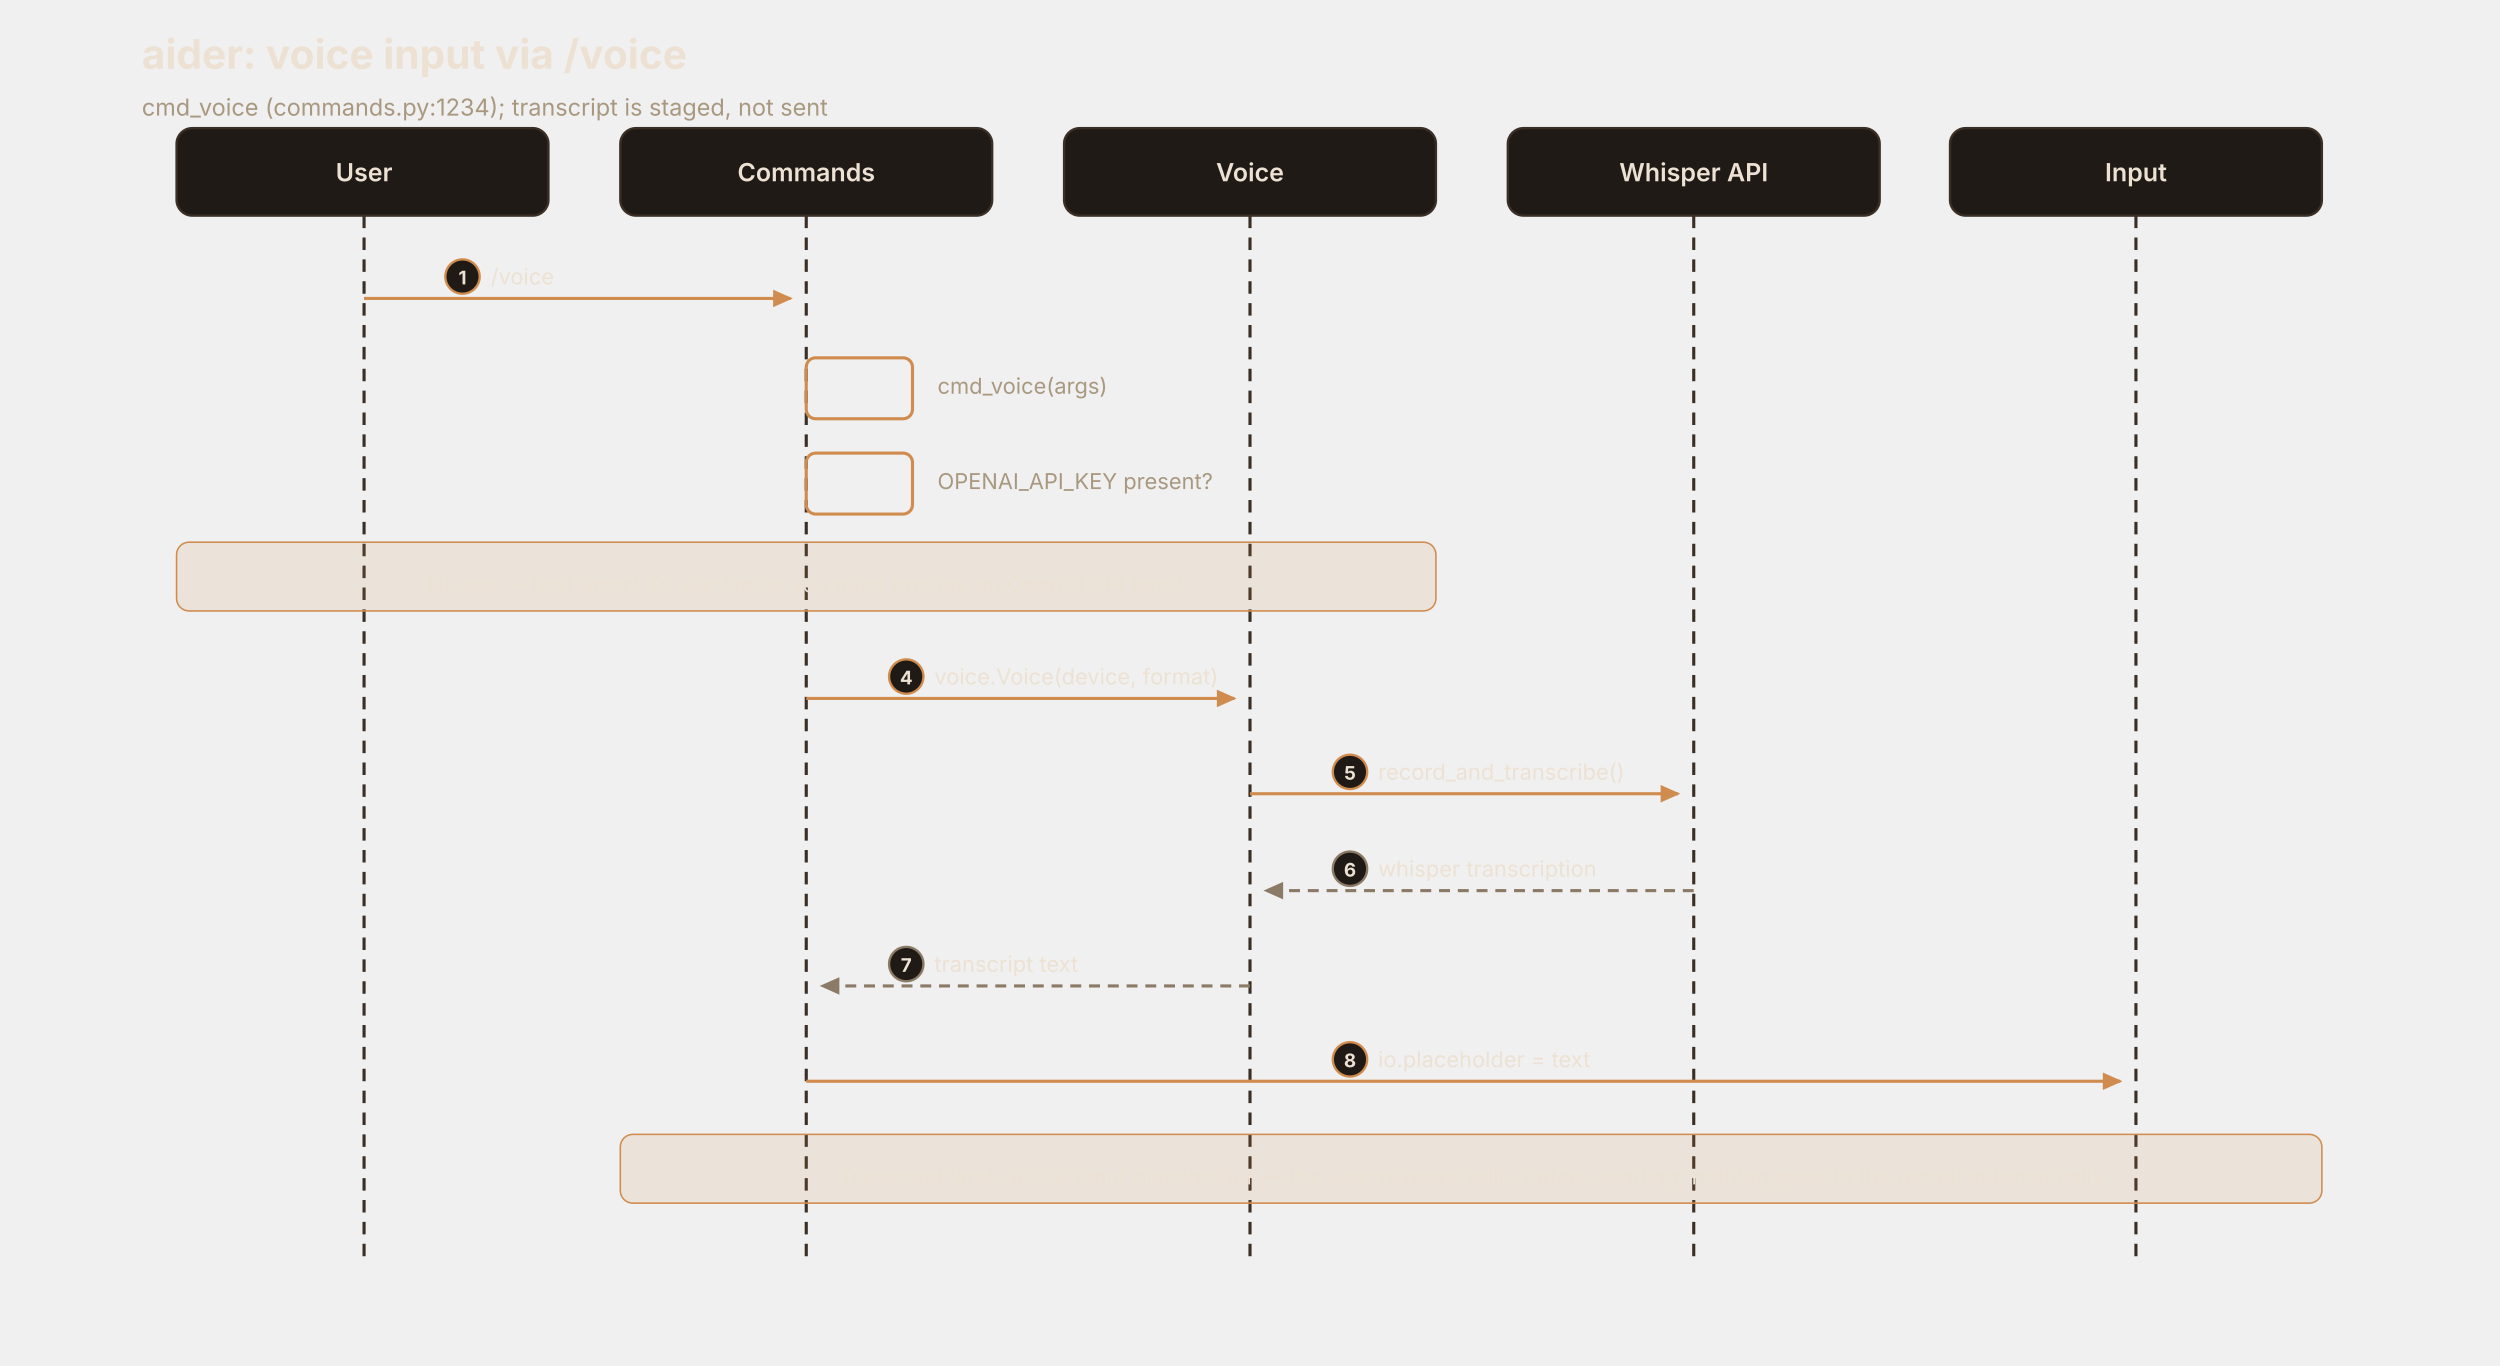
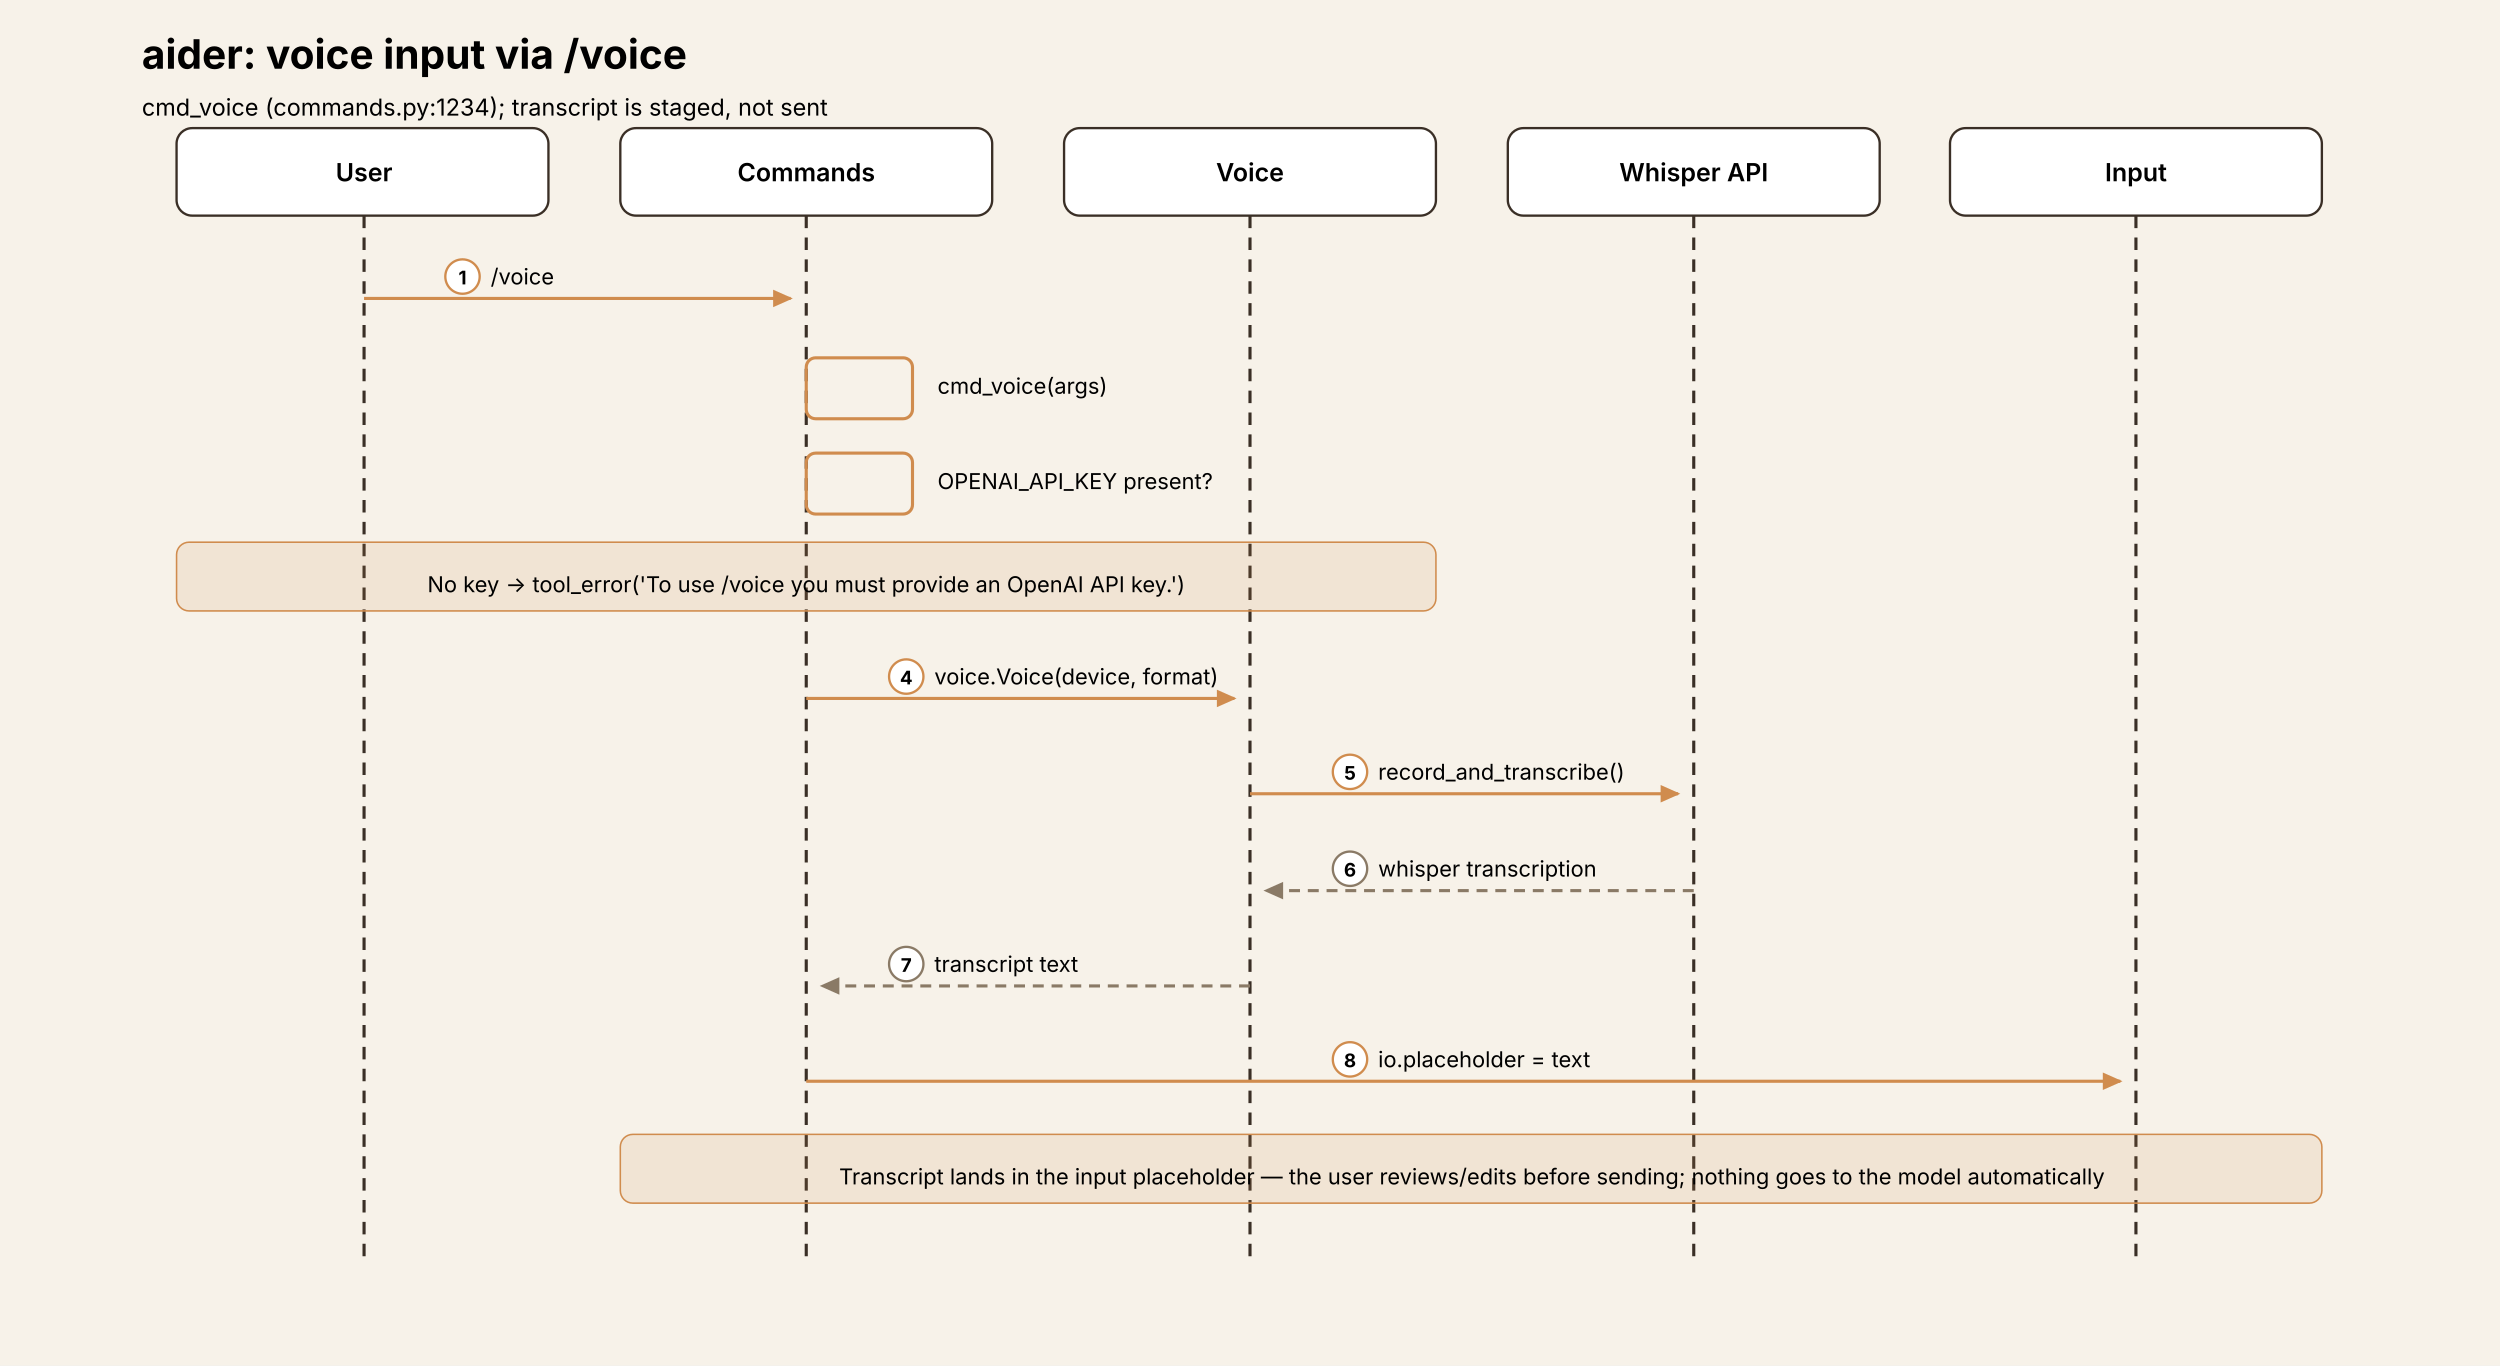
<svg xmlns="http://www.w3.org/2000/svg" viewBox="0 0 1600 874" width="1600" font-family="system-ui, -apple-system, sans-serif">
  <defs>
    <marker id="arrc" viewBox="0 0 10 10" refX="8" refY="5" markerWidth="7" markerHeight="7" orient="auto-start-reverse">
      <path d="M 0 1 L 9 5 L 0 9 z" fill="#d08c4e" />
    </marker>
    <marker id="arrr" viewBox="0 0 10 10" refX="8" refY="5" markerWidth="7" markerHeight="7" orient="auto-start-reverse">
      <path d="M 0 1 L 9 5 L 0 9 z" fill="#8a7a66" />
    </marker>
  </defs>
-   <text x="90.78" y="44" font-size="26" font-weight="700" fill="#ece1d3">aider: voice input via /voice</text>
-   <text x="90.78" y="74" font-size="15" fill="#a89880">cmd_voice (commands.py:1234); transcript is staged, not sent</text>
+   <rect x="0" y="0" width="1600" height="874" fill="#f7f2e9" />
+   <text x="90.78" y="44" font-size="26" font-weight="700" fill="#000000">aider: voice input via /voice</text>
+   <text x="90.78" y="74" font-size="15" fill="#000000">cmd_voice (commands.py:1234); transcript is staged, not sent</text>
  <line x1="233" y1="110" x2="233" y2="806" stroke="#3a2f26" stroke-width="2" stroke-dasharray="8 6" />
-   <rect x="113" y="82" width="238" height="56" rx="10" fill="#1f1a15" stroke="#3a2f26" stroke-width="1.5" />
-   <text x="233" y="116" text-anchor="middle" font-size="16" font-weight="600" fill="#ece1d3">User</text>
+   <rect x="113" y="82" width="238" height="56" rx="10" fill="#ffffff" stroke="#3a2f26" stroke-width="1.5" />
+   <text x="233" y="116" text-anchor="middle" font-size="16" font-weight="600" fill="#000000">User</text>
  <line x1="516" y1="110" x2="516" y2="806" stroke="#3a2f26" stroke-width="2" stroke-dasharray="8 6" />
-   <rect x="397" y="82" width="238" height="56" rx="10" fill="#1f1a15" stroke="#3a2f26" stroke-width="1.5" />
-   <text x="516" y="116" text-anchor="middle" font-size="16" font-weight="600" fill="#ece1d3">Commands</text>
+   <rect x="397" y="82" width="238" height="56" rx="10" fill="#ffffff" stroke="#3a2f26" stroke-width="1.5" />
+   <text x="516" y="116" text-anchor="middle" font-size="16" font-weight="600" fill="#000000">Commands</text>
  <line x1="800" y1="110" x2="800" y2="806" stroke="#3a2f26" stroke-width="2" stroke-dasharray="8 6" />
-   <rect x="681" y="82" width="238" height="56" rx="10" fill="#1f1a15" stroke="#3a2f26" stroke-width="1.5" />
-   <text x="800" y="116" text-anchor="middle" font-size="16" font-weight="600" fill="#ece1d3">Voice</text>
+   <rect x="681" y="82" width="238" height="56" rx="10" fill="#ffffff" stroke="#3a2f26" stroke-width="1.5" />
+   <text x="800" y="116" text-anchor="middle" font-size="16" font-weight="600" fill="#000000">Voice</text>
  <line x1="1084" y1="110" x2="1084" y2="806" stroke="#3a2f26" stroke-width="2" stroke-dasharray="8 6" />
-   <rect x="965" y="82" width="238" height="56" rx="10" fill="#1f1a15" stroke="#3a2f26" stroke-width="1.5" />
-   <text x="1084" y="116" text-anchor="middle" font-size="16" font-weight="600" fill="#ece1d3">Whisper API</text>
+   <rect x="965" y="82" width="238" height="56" rx="10" fill="#ffffff" stroke="#3a2f26" stroke-width="1.5" />
+   <text x="1084" y="116" text-anchor="middle" font-size="16" font-weight="600" fill="#000000">Whisper API</text>
  <line x1="1367" y1="110" x2="1367" y2="806" stroke="#3a2f26" stroke-width="2" stroke-dasharray="8 6" />
-   <rect x="1248" y="82" width="238" height="56" rx="10" fill="#1f1a15" stroke="#3a2f26" stroke-width="1.5" />
-   <text x="1367" y="116" text-anchor="middle" font-size="16" font-weight="600" fill="#ece1d3">Input</text>
+   <rect x="1248" y="82" width="238" height="56" rx="10" fill="#ffffff" stroke="#3a2f26" stroke-width="1.5" />
+   <text x="1367" y="116" text-anchor="middle" font-size="16" font-weight="600" fill="#000000">Input</text>
  <line x1="233" y1="191" x2="506" y2="191" stroke="#d08c4e" stroke-width="2" marker-end="url(#arrc)" />
-   <circle cx="296" cy="177" r="11" fill="#1f1a15" stroke="#d08c4e" stroke-width="1.5" />
-   <text x="296" y="182" text-anchor="middle" font-size="12" font-weight="700" fill="#ece1d3">1</text>
-   <text x="314" y="182" font-size="14" fill="#ece1d3">/voice</text>
+   <circle cx="296" cy="177" r="11" fill="#ffffff" stroke="#d08c4e" stroke-width="1.5" />
+   <text x="296" y="182" text-anchor="middle" font-size="12" font-weight="700" fill="#000000">1</text>
+   <text x="314" y="182" font-size="14" fill="#000000">/voice</text>
  <rect x="516" y="229" width="68" height="39" rx="6" fill="none" stroke="#d08c4e" stroke-width="2" />
-   <text x="600" y="252" font-size="14" fill="#a89880">cmd_voice(args)</text>
+   <text x="600" y="252" font-size="14" fill="#000000">cmd_voice(args)</text>
  <rect x="516" y="290" width="68" height="39" rx="6" fill="none" stroke="#d08c4e" stroke-width="2" />
-   <text x="600" y="313" font-size="14" fill="#a89880">OPENAI_API_KEY present?</text>
+   <text x="600" y="313" font-size="14" fill="#000000">OPENAI_API_KEY present?</text>
  <rect x="113" y="347" width="806" height="44" rx="8" fill="#d08c4e22" stroke="#d08c4e" stroke-width="1" />
-   <text x="516" y="379" text-anchor="middle" font-size="14" fill="#ece1d3">No key -&gt; tool_error('To use /voice you must provide an OpenAI API key.')</text>
+   <text x="516" y="379" text-anchor="middle" font-size="14" fill="#000000">No key -&gt; tool_error('To use /voice you must provide an OpenAI API key.')</text>
  <line x1="516" y1="447" x2="790" y2="447" stroke="#d08c4e" stroke-width="2" marker-end="url(#arrc)" />
-   <circle cx="580" cy="433" r="11" fill="#1f1a15" stroke="#d08c4e" stroke-width="1.5" />
-   <text x="580" y="438" text-anchor="middle" font-size="12" font-weight="700" fill="#ece1d3">4</text>
-   <text x="598" y="438" font-size="14" fill="#ece1d3">voice.Voice(device, format)</text>
+   <circle cx="580" cy="433" r="11" fill="#ffffff" stroke="#d08c4e" stroke-width="1.5" />
+   <text x="580" y="438" text-anchor="middle" font-size="12" font-weight="700" fill="#000000">4</text>
+   <text x="598" y="438" font-size="14" fill="#000000">voice.Voice(device, format)</text>
  <line x1="800" y1="508" x2="1074" y2="508" stroke="#d08c4e" stroke-width="2" marker-end="url(#arrc)" />
-   <circle cx="864" cy="494" r="11" fill="#1f1a15" stroke="#d08c4e" stroke-width="1.5" />
-   <text x="864" y="499" text-anchor="middle" font-size="12" font-weight="700" fill="#ece1d3">5</text>
-   <text x="882" y="499" font-size="14" fill="#ece1d3">record_and_transcribe()</text>
+   <circle cx="864" cy="494" r="11" fill="#ffffff" stroke="#d08c4e" stroke-width="1.5" />
+   <text x="864" y="499" text-anchor="middle" font-size="12" font-weight="700" fill="#000000">5</text>
+   <text x="882" y="499" font-size="14" fill="#000000">record_and_transcribe()</text>
  <line x1="1084" y1="570" x2="810" y2="570" stroke="#8a7a66" stroke-width="2" stroke-dasharray="7 5" marker-end="url(#arrr)" />
-   <circle cx="864" cy="556" r="11" fill="#1f1a15" stroke="#8a7a66" stroke-width="1.5" />
-   <text x="864" y="561" text-anchor="middle" font-size="12" font-weight="700" fill="#ece1d3">6</text>
-   <text x="882" y="561" font-size="14" fill="#ece1d3">whisper transcription</text>
+   <circle cx="864" cy="556" r="11" fill="#ffffff" stroke="#8a7a66" stroke-width="1.5" />
+   <text x="864" y="561" text-anchor="middle" font-size="12" font-weight="700" fill="#000000">6</text>
+   <text x="882" y="561" font-size="14" fill="#000000">whisper transcription</text>
  <line x1="800" y1="631" x2="526" y2="631" stroke="#8a7a66" stroke-width="2" stroke-dasharray="7 5" marker-end="url(#arrr)" />
-   <circle cx="580" cy="617" r="11" fill="#1f1a15" stroke="#8a7a66" stroke-width="1.5" />
-   <text x="580" y="622" text-anchor="middle" font-size="12" font-weight="700" fill="#ece1d3">7</text>
-   <text x="598" y="622" font-size="14" fill="#ece1d3">transcript text</text>
+   <circle cx="580" cy="617" r="11" fill="#ffffff" stroke="#8a7a66" stroke-width="1.5" />
+   <text x="580" y="622" text-anchor="middle" font-size="12" font-weight="700" fill="#000000">7</text>
+   <text x="598" y="622" font-size="14" fill="#000000">transcript text</text>
  <line x1="516" y1="692" x2="1357" y2="692" stroke="#d08c4e" stroke-width="2" marker-end="url(#arrc)" />
-   <circle cx="864" cy="678" r="11" fill="#1f1a15" stroke="#d08c4e" stroke-width="1.5" />
-   <text x="864" y="683" text-anchor="middle" font-size="12" font-weight="700" fill="#ece1d3">8</text>
-   <text x="882" y="683" font-size="14" fill="#ece1d3">io.placeholder = text</text>
+   <circle cx="864" cy="678" r="11" fill="#ffffff" stroke="#d08c4e" stroke-width="1.5" />
+   <text x="864" y="683" text-anchor="middle" font-size="12" font-weight="700" fill="#000000">8</text>
+   <text x="882" y="683" font-size="14" fill="#000000">io.placeholder = text</text>
  <rect x="397" y="726" width="1089" height="44" rx="8" fill="#d08c4e22" stroke="#d08c4e" stroke-width="1" />
-   <text x="942" y="758" text-anchor="middle" font-size="14" fill="#ece1d3">Transcript lands in the input placeholder — the user reviews/edits before sending; nothing goes to the model automatically</text>
+   <text x="942" y="758" text-anchor="middle" font-size="14" fill="#000000">Transcript lands in the input placeholder — the user reviews/edits before sending; nothing goes to the model automatically</text>
</svg>
